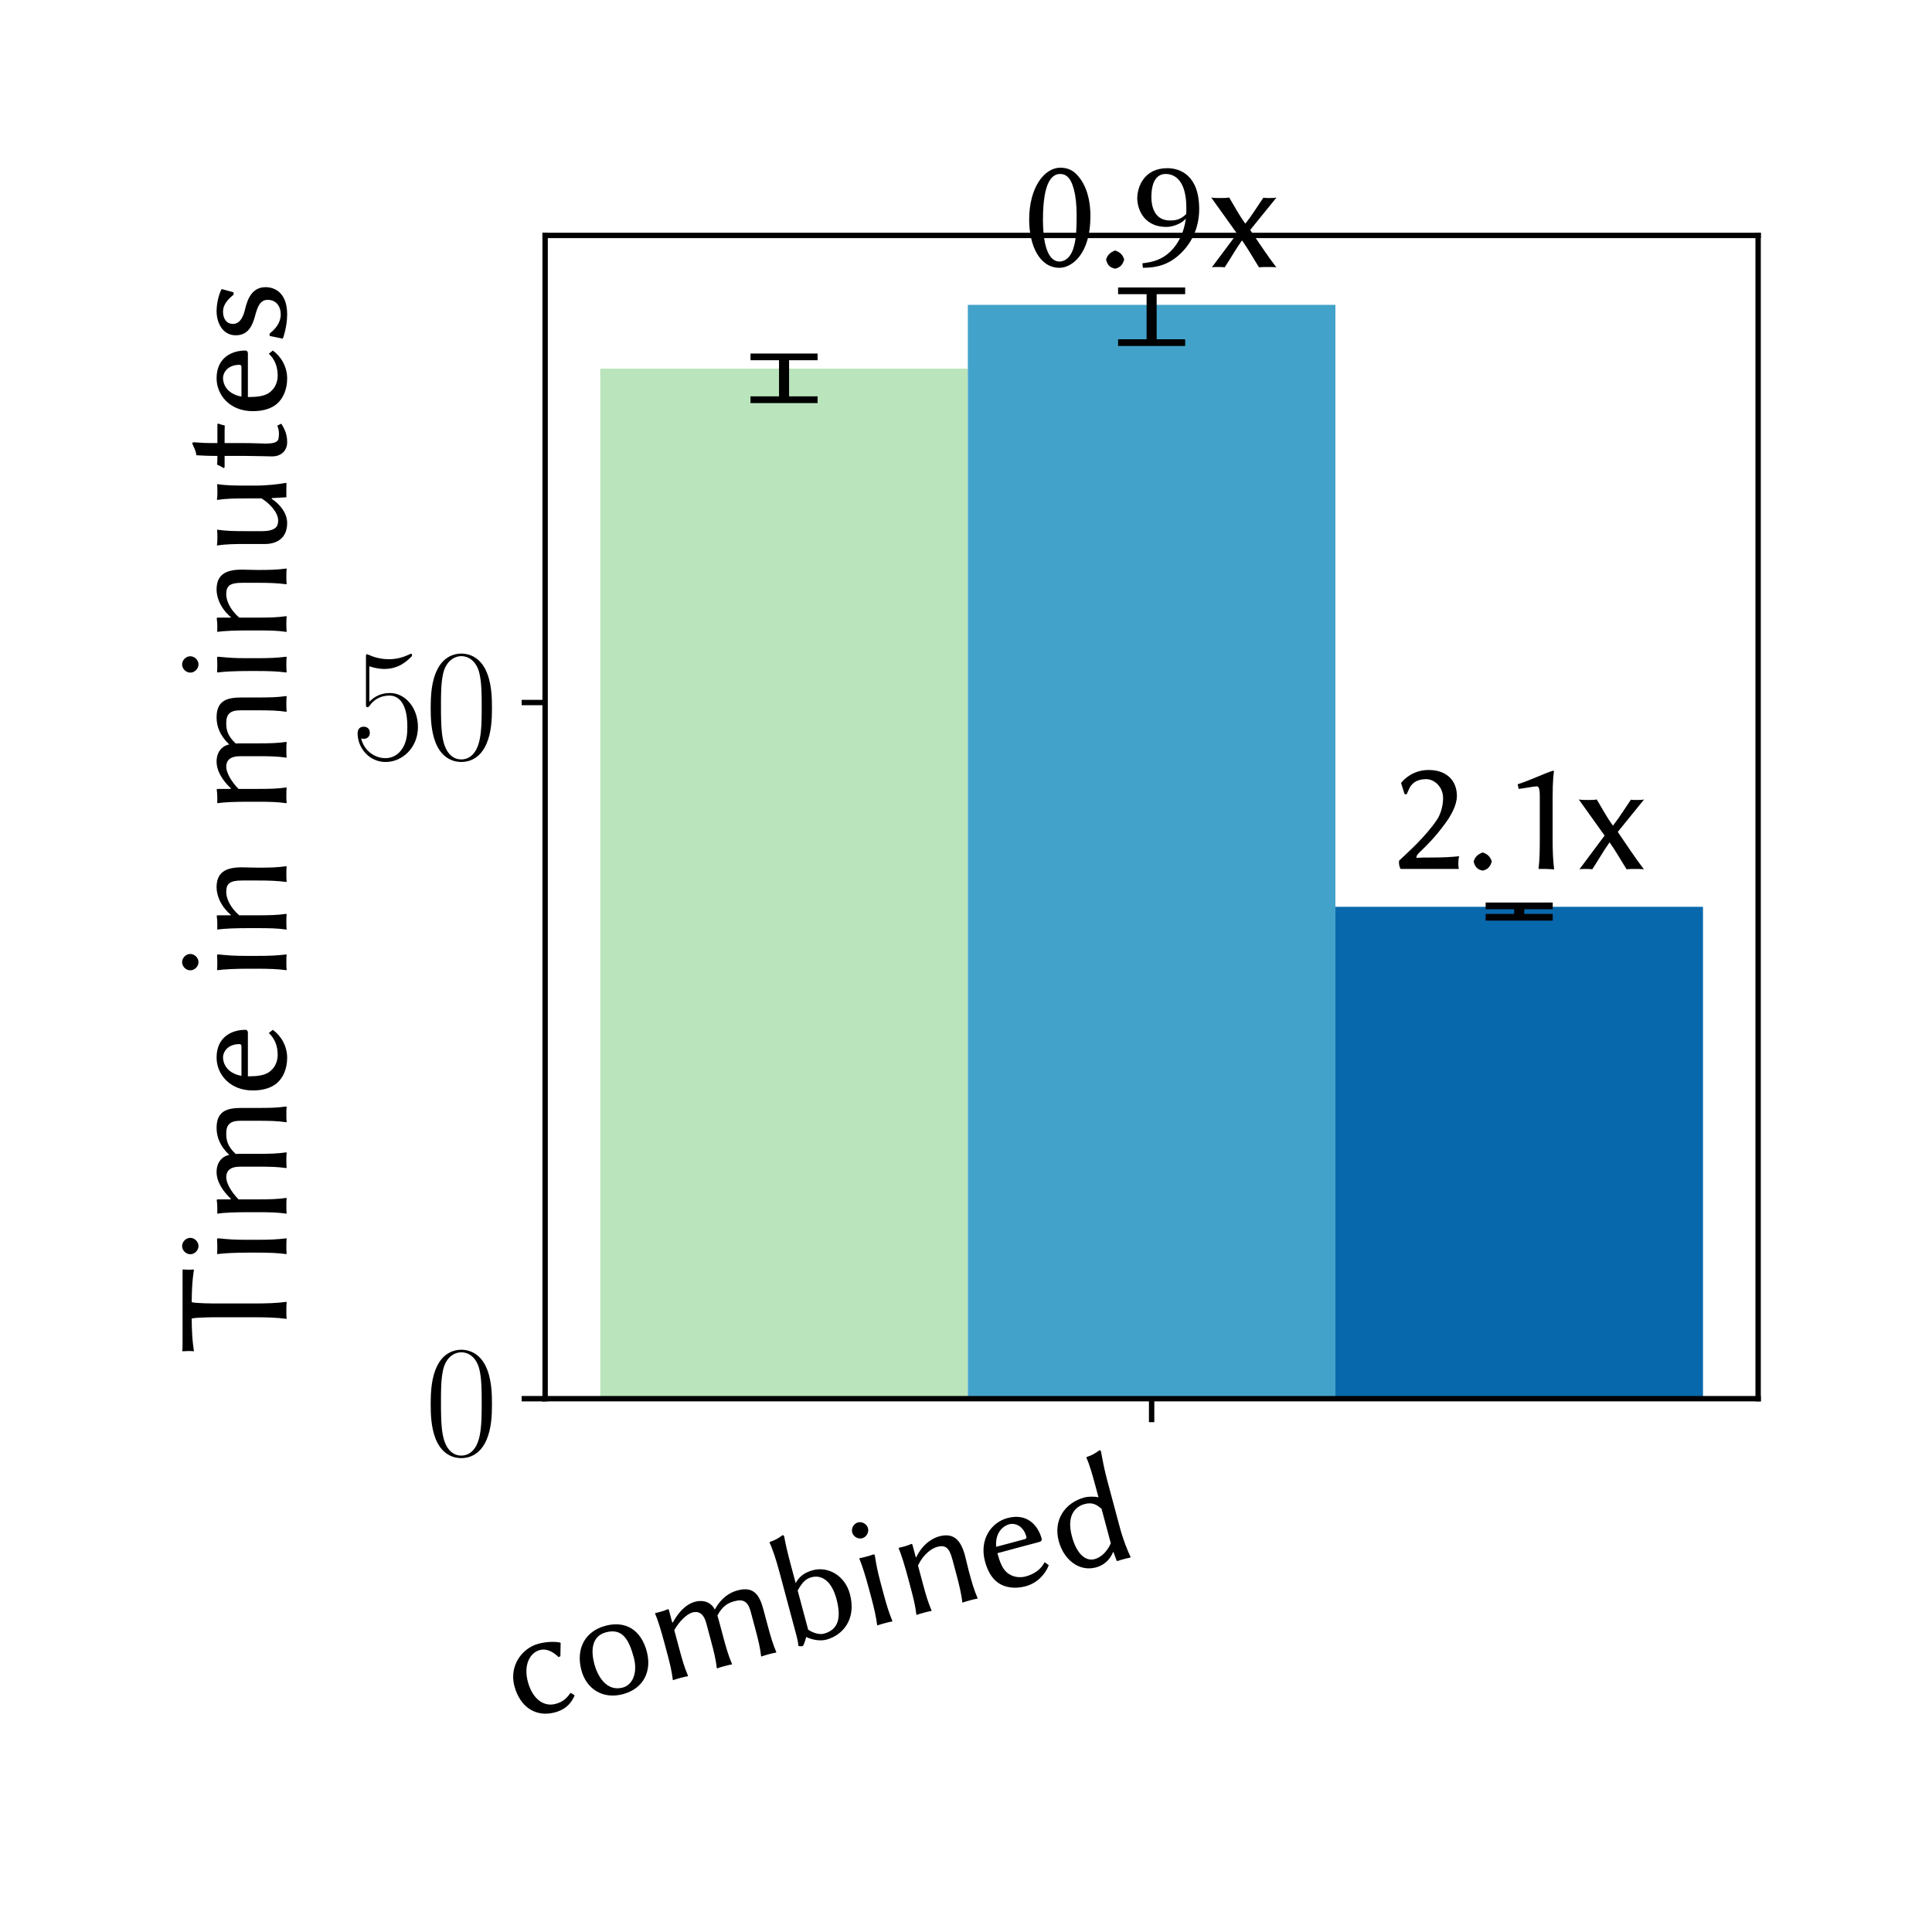
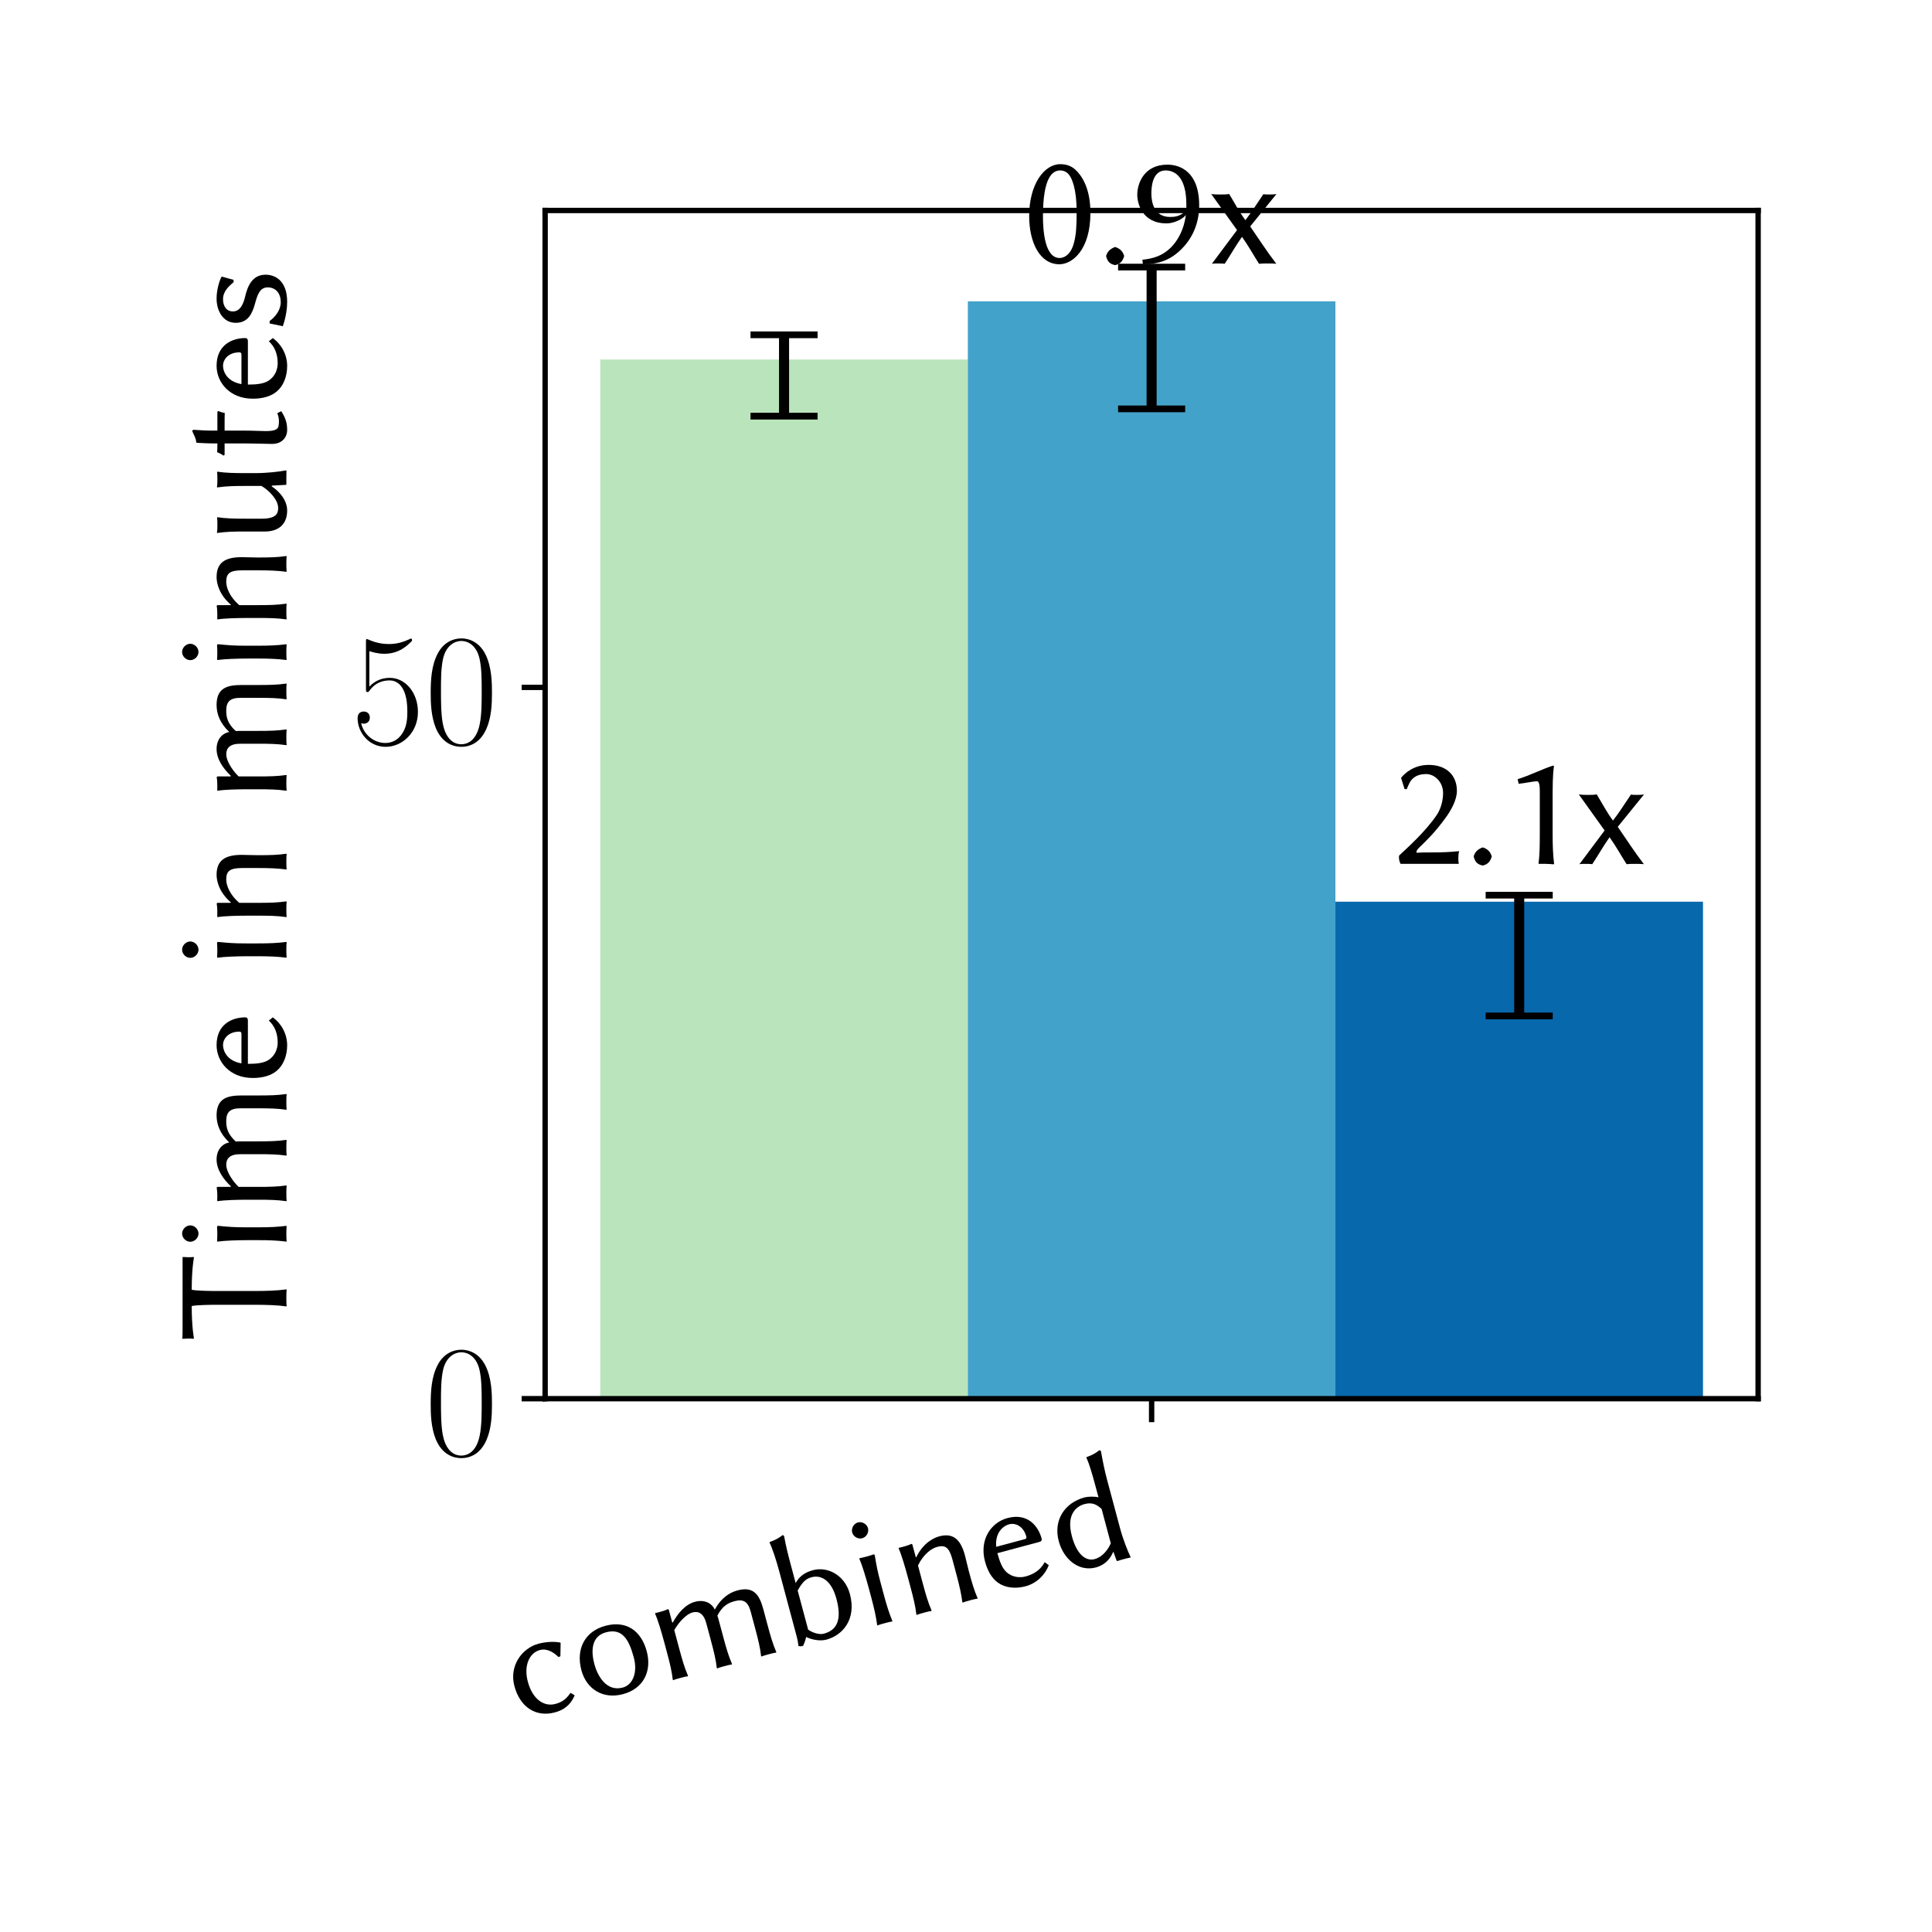
<svg xmlns="http://www.w3.org/2000/svg" xmlns:xlink="http://www.w3.org/1999/xlink" width="288pt" height="288pt" viewBox="0 0 288 288" version="1.1">
  <defs>
    <style type="text/css">*{stroke-linejoin: round; stroke-linecap: butt}</style>
  </defs>
  <g id="figure_1">
    <g id="patch_1">
      <path d="M 0 288  L 288 288  L 288 0  L 0 0  z " style="fill: #ffffff" />
    </g>
    <g id="axes_1">
      <g id="patch_2">
-         <path d="M 81.261 208.5  L 262.08 208.5  L 262.08 35.095  L 81.261 35.095  z " style="fill: #ffffff" />
+         <path d="M 81.261 208.5  L 262.08 208.5  L 262.08 31.376  L 81.261 31.376  z " style="fill: #ffffff" />
      </g>
      <g id="patch_3">
-         <path d="M 89.48 208.5  L 144.274 208.5  L 144.274 54.947  L 89.48 54.947  z " clip-path="url(#p923ca2568c)" style="fill: #bae4bc" />
+         <path d="M 89.48 208.5  L 144.274 208.5  L 144.274 53.592  L 89.48 53.592  z " clip-path="url(#p69c9247032)" style="fill: #bae4bc" />
      </g>
      <g id="patch_4">
-         <path d="M 144.274 208.5  L 199.067 208.5  L 199.067 45.444  L 144.274 45.444  z " clip-path="url(#p923ca2568c)" style="fill: #43a2ca" />
+         <path d="M 144.274 208.5  L 199.067 208.5  L 199.067 44.918  L 144.274 44.918  z " clip-path="url(#p69c9247032)" style="fill: #43a2ca" />
      </g>
      <g id="patch_5">
-         <path d="M 199.067 208.5  L 253.861 208.5  L 253.861 135.177  L 199.067 135.177  z " clip-path="url(#p923ca2568c)" style="fill: #0868ac" />
+         <path d="M 199.067 208.5  L 253.861 208.5  L 253.861 134.417  L 199.067 134.417  z " clip-path="url(#p69c9247032)" style="fill: #0868ac" />
      </g>
      <g id="matplotlib.axis_1">
        <g id="xtick_1">
          <g id="line2d_1">
            <defs>
-               <path id="m733f31607c" d="M 0 0  L 0 3.5  " style="stroke: #000000; stroke-width: 0.8" />
+               <path id="m743b53615e" d="M 0 0  L 0 3.5  " style="stroke: #000000; stroke-width: 0.8" />
            </defs>
            <g>
-               <use xlink:href="#m733f31607c" x="171.671" y="208.5" style="stroke: #000000; stroke-width: 0.8" />
+               <use xlink:href="#m743b53615e" x="171.671" y="208.5" style="stroke: #000000; stroke-width: 0.8" />
            </g>
          </g>
          <g id="text_1">
            <g transform="translate(77.15805 256.6294) rotate(-15) scale(0.24 -0.24)">
              <defs>
                <path id="LinBiolinumT-63" d="M 1600 2527  C 1850 2527 2074 2352 2240 2066  L 2323 2073  L 2470 2585  L 2458 2604  C 2259 2707 1926 2784 1606 2784  C 941 2784 243 2250 243 1398  C 243 526 749 -32 1530 -32  C 1914 -32 2214 95 2470 420  L 2349 551  L 2323 551  C 2080 339 1875 289 1638 289  C 1171 289 806 700 806 1429  C 806 2116 1178 2527 1600 2527  z " transform="scale(0.015625)" />
                <path id="LinBiolinumT-6f" d="M 243 1316  C 243 563 749 -32 1600 -32  C 2445 -32 2957 551 2957 1373  C 2957 2226 2490 2784 1626 2784  C 787 2784 243 2207 243 1316  z M 1581 2527  C 2259 2527 2394 2015 2394 1260  C 2394 668 2086 224 1658 224  C 979 224 806 942 806 1423  C 806 1966 979 2527 1581 2527  z " transform="scale(0.015625)" />
                <path id="LinBiolinumT-6d" d="M 1037 2231  L 1037 2717  C 1037 2765 1030 2778 998 2778  C 858 2752 627 2752 480 2759  L 467 2739  C 512 2466 525 1981 525 1503  L 525 1152  C 525 675 518 350 467 6  L 480 -13  C 557 0 704 0 781 0  C 858 0 1005 0 1082 -13  L 1094 6  C 1043 366 1037 662 1037 1142  L 1037 1907  C 1338 2209 1696 2399 1920 2399  C 2163 2399 2342 2260 2342 1837  L 2342 1142  C 2342 668 2336 347 2285 6  L 2298 -13  C 2374 0 2522 0 2598 0  C 2675 0 2822 0 2899 -13  L 2912 6  C 2861 366 2854 662 2854 1142  L 2854 1780  C 2854 1868 2854 1944 2848 2020  C 3155 2355 3411 2399 3661 2399  C 4006 2399 4173 2260 4173 1837  L 4173 1142  C 4173 668 4166 347 4115 6  L 4128 -13  C 4205 0 4352 0 4429 0  C 4506 0 4653 0 4730 -13  L 4742 6  C 4691 367 4685 664 4685 1144  L 4685 1778  C 4685 2341 4582 2784 3891 2784  C 3546 2784 3174 2662 2810 2279  C 2752 2586 2490 2784 2131 2784  C 1734 2784 1357 2529 1056 2210  L 1037 2231  z " transform="scale(0.015625)" />
                <path id="LinBiolinumT-62" d="M 1037 542  L 1037 2159  C 1286 2408 1446 2527 1709 2527  C 2099 2527 2445 2215 2445 1435  C 2445 661 2208 224 1600 224  C 1402 224 1165 386 1037 542  z M 1037 3176  C 1037 3650 1043 3989 1075 4381  C 1075 4425 1056 4445 1018 4445  C 858 4381 723 4336 461 4316  L 448 4297  C 499 4025 525 3558 525 3077  L 525 493  C 525 247 518 158 493 19  C 531 -19 608 -32 672 -32  C 742 45 819 153 883 280  C 1069 121 1363 -32 1638 -32  C 2291 -32 3014 420 3014 1486  C 3014 2250 2458 2784 1837 2784  C 1530 2784 1254 2701 1037 2465  L 1037 3176  z " transform="scale(0.015625)" />
                <path id="LinBiolinumT-69" d="M 512 3833  C 512 3660 666 3506 838 3506  C 1011 3506 1165 3660 1165 3833  C 1165 4006 1011 4160 838 4160  C 666 4160 512 4006 512 3833  z M 576 1506  L 576 1155  C 576 676 563 351 518 6  L 531 -13  C 608 0 755 0 832 0  C 909 0 1056 0 1133 -13  L 1146 6  C 1101 370 1088 670 1088 1155  L 1088 1609  C 1088 2088 1107 2318 1146 2707  C 1146 2759 1139 2765 1088 2765  C 941 2752 666 2752 531 2765  L 518 2745  C 557 2471 576 1985 576 1506  z " transform="scale(0.015625)" />
                <path id="LinBiolinumT-6e" d="M 2944 1144  C 2944 1348 2957 1581 2957 1784  C 2957 2442 2739 2784 2163 2784  C 1920 2784 1466 2688 1056 2210  L 1043 2231  L 1043 2717  C 1043 2765 1037 2778 1005 2778  C 864 2752 634 2752 486 2759  L 474 2739  C 518 2466 531 1981 531 1503  L 531 1152  C 531 675 525 350 474 6  L 486 -13  C 563 0 710 0 787 0  C 864 0 1011 0 1088 -13  L 1101 6  C 1050 366 1043 662 1043 1142  L 1043 1881  C 1370 2260 1741 2399 1971 2399  C 2298 2399 2432 2273 2432 1761  L 2432 1142  C 2432 668 2419 347 2374 6  L 2387 -13  C 2464 0 2611 0 2688 0  C 2765 0 2912 0 2989 -13  L 3002 6  C 2950 367 2944 664 2944 1144  z " transform="scale(0.015625)" />
                <path id="LinBiolinumT-65" d="M 800 1792  C 909 2399 1331 2527 1530 2527  C 1786 2527 2067 2311 2067 1874  C 2067 1821 2042 1792 1978 1792  L 800 1792  z M 2509 700  C 2285 456 1984 346 1632 346  C 1414 346 1114 431 934 715  C 819 895 781 1160 781 1535  L 2522 1535  C 2592 1535 2637 1572 2637 1638  C 2637 2147 2374 2784 1530 2784  C 870 2784 218 2263 218 1341  C 218 984 294 633 506 382  C 723 124 1094 -32 1523 -32  C 1984 -32 2394 205 2637 540  L 2509 700  z " transform="scale(0.015625)" />
                <path id="LinBiolinumT-64" d="M 2310 744  C 2080 457 1786 301 1523 301  C 1178 301 883 638 883 1417  C 883 2352 1395 2527 1702 2527  C 2003 2527 2157 2402 2310 2165  L 2310 744  z M 2310 384  L 2323 384  L 2355 12  C 2355 -1 2374 -7 2413 -7  C 2496 0 2541 0 2637 0  C 2714 0 2835 0 2918 -7  L 2931 12  C 2880 285 2822 754 2822 1230  L 2822 3187  C 2822 3656 2848 3986 2880 4381  C 2880 4425 2861 4445 2822 4445  C 2662 4381 2528 4336 2266 4316  L 2253 4297  C 2304 4021 2310 3547 2310 3060  L 2310 2643  C 2163 2726 1901 2784 1773 2784  C 941 2784 326 2219 326 1366  C 326 595 794 -32 1485 -32  C 1792 -32 2080 89 2310 384  z " transform="scale(0.015625)" />
              </defs>
              <use xlink:href="#LinBiolinumT-63" transform="scale(0.996264)" />
              <use xlink:href="#LinBiolinumT-6f" transform="translate(42.73971 0) scale(0.996264)" />
              <use xlink:href="#LinBiolinumT-6d" transform="translate(92.5529 0) scale(0.996264)" />
              <use xlink:href="#LinBiolinumT-62" transform="translate(172.9514 0) scale(0.996264)" />
              <use xlink:href="#LinBiolinumT-69" transform="translate(223.1631 0) scale(0.996264)" />
              <use xlink:href="#LinBiolinumT-6e" transform="translate(249.066 0) scale(0.996264)" />
              <use xlink:href="#LinBiolinumT-65" transform="translate(302.7646 0) scale(0.996264)" />
              <use xlink:href="#LinBiolinumT-64" transform="translate(348.5927 0) scale(0.996264)" />
            </g>
          </g>
        </g>
      </g>
      <g id="matplotlib.axis_2">
        <g id="ytick_1">
          <g id="line2d_2">
            <defs>
-               <path id="m0918a81e86" d="M 0 0  L -3.5 0  " style="stroke: #000000; stroke-width: 0.8" />
+               <path id="m965f832878" d="M 0 0  L -3.5 0  " style="stroke: #000000; stroke-width: 0.8" />
            </defs>
            <g>
-               <use xlink:href="#m0918a81e86" x="81.261" y="208.5" style="stroke: #000000; stroke-width: 0.8" />
+               <use xlink:href="#m965f832878" x="81.261" y="208.5" style="stroke: #000000; stroke-width: 0.8" />
            </g>
          </g>
          <g id="text_2">
            <g transform="translate(63.29568 216.8839) scale(0.24 -0.24)">
              <defs>
                <path id="CMR17-30" d="M 2688 2025  C 2688 2416 2682 3080 2413 3591  C 2176 4039 1798 4198 1466 4198  C 1158 4198 768 4058 525 3597  C 269 3118 243 2524 243 2025  C 243 1661 250 1106 448 619  C 723 -39 1216 -128 1466 -128  C 1760 -128 2208 -7 2470 600  C 2662 1042 2688 1559 2688 2025  z M 1466 -26  C 1056 -26 813 325 723 812  C 653 1188 653 1738 653 2096  C 653 2588 653 2997 736 3387  C 858 3929 1216 4096 1466 4096  C 1728 4096 2067 3923 2189 3400  C 2272 3036 2278 2607 2278 2096  C 2278 1680 2278 1169 2202 792  C 2067 95 1690 -26 1466 -26  z " transform="scale(0.015625)" />
              </defs>
              <use xlink:href="#CMR17-30" transform="scale(0.996264)" />
            </g>
          </g>
        </g>
        <g id="ytick_2">
          <g id="line2d_3">
            <g>
-               <use xlink:href="#m0918a81e86" x="81.261" y="104.726" style="stroke: #000000; stroke-width: 0.8" />
+               <use xlink:href="#m965f832878" x="81.261" y="102.465" style="stroke: #000000; stroke-width: 0.8" />
            </g>
          </g>
          <g id="text_3">
-             <g transform="translate(52.32997 113.1098) scale(0.24 -0.24)">
+             <g transform="translate(52.32997 110.849) scale(0.24 -0.24)">
              <defs>
                <path id="CMR17-35" d="M 730 3692  C 794 3666 1056 3584 1325 3584  C 1920 3584 2246 3911 2432 4100  C 2432 4157 2432 4192 2394 4192  C 2387 4192 2374 4192 2323 4163  C 2099 4058 1837 3973 1517 3973  C 1325 3973 1037 3999 723 4139  C 653 4171 640 4171 634 4171  C 602 4171 595 4164 595 4037  L 595 2203  C 595 2089 595 2057 659 2057  C 691 2057 704 2070 736 2114  C 941 2401 1222 2522 1542 2522  C 1766 2522 2246 2382 2246 1289  C 2246 1085 2246 715 2054 421  C 1894 159 1645 25 1370 25  C 947 25 518 320 403 814  C 429 807 480 795 506 795  C 589 795 749 840 749 1038  C 749 1210 627 1280 506 1280  C 358 1280 262 1190 262 1011  C 262 454 704 -128 1382 -128  C 2042 -128 2669 440 2669 1264  C 2669 2030 2170 2624 1549 2624  C 1222 2624 947 2503 730 2274  L 730 3692  z " transform="scale(0.015625)" />
              </defs>
              <use xlink:href="#CMR17-35" transform="scale(0.996264)" />
              <use xlink:href="#CMR17-30" transform="translate(45.69048 0) scale(0.996264)" />
            </g>
          </g>
        </g>
        <g id="text_4">
-           <g transform="translate(42.68713 201.7897) rotate(-90) scale(0.24 -0.24)">
+           <g transform="translate(42.68713 199.9303) rotate(-90) scale(0.24 -0.24)">
            <defs>
              <path id="LinBiolinumT-54" d="M 1453 2854  L 1453 1286  C 1453 806 1440 351 1389 6  L 1402 -13  C 1478 0 1651 0 1728 0  C 1805 0 1978 0 2054 -13  L 2067 6  C 2016 371 2003 806 2003 1286  L 2003 2854  C 2003 2963 2010 3622 2054 3776  C 2912 3776 3347 3686 3347 3686  L 3360 3712  C 3347 3809 3347 3958 3360 4141  L 3347 4141  C 3245 4141 3098 4141 2963 4141  L 493 4141  C 358 4141 211 4141 109 4154  L 96 4135  C 109 3955 109 3808 96 3712  L 109 3686  C 109 3686 544 3776 1402 3776  C 1446 3622 1453 2963 1453 2854  z " transform="scale(0.015625)" />
              <path id="LinBiolinumT-75" d="M 2336 590  L 2362 571  L 2394 0  C 2394 0 2400 0 2419 0  C 2502 0 2579 0 2675 0  C 2752 0 2874 0 2957 -4  L 2970 15  C 2918 290 2861 761 2861 1240  L 2861 1604  C 2861 2082 2867 2415 2918 2752  L 2906 2765  C 2829 2752 2682 2752 2605 2752  C 2528 2752 2381 2752 2304 2772  L 2291 2752  C 2342 2392 2349 2094 2349 1613  L 2349 992  C 2157 669 1786 327 1472 327  C 1254 327 1043 397 1043 986  L 1043 1613  C 1043 2088 1050 2417 1101 2752  L 1088 2765  C 1011 2752 864 2752 787 2752  C 710 2752 563 2752 486 2772  L 474 2752  C 525 2391 531 2092 531 1611  L 531 849  C 531 412 736 -32 1370 -32  C 1766 -32 2125 263 2336 590  z " transform="scale(0.015625)" />
              <path id="LinBiolinumT-74" d="M 608 2752  C 480 2752 339 2752 262 2765  C 218 2663 186 2599 122 2502  L 154 2464  C 262 2464 461 2464 608 2464  L 608 1599  C 608 1219 589 764 589 575  C 589 164 858 -32 1152 -32  C 1421 -32 1626 31 1894 203  L 1818 361  C 1619 285 1472 285 1312 310  C 1158 335 1101 487 1101 828  C 1101 1018 1120 1289 1120 1668  L 1120 2464  L 1363 2464  C 1517 2464 1741 2464 1824 2458  C 1843 2561 1862 2624 1901 2720  L 1869 2752  C 1754 2752 1568 2752 1421 2752  L 1120 2752  C 1120 3233 1126 3317 1152 3689  C 1152 3734 1133 3753 1094 3753  C 934 3689 858 3618 646 3593  L 634 3573  C 621 3349 608 3124 608 2752  z " transform="scale(0.015625)" />
              <path id="LinBiolinumT-73" d="M 320 668  L 211 141  C 576 13 934 -32 1178 -32  C 2061 -32 2266 481 2266 826  C 2266 1338 1850 1539 1395 1645  C 1152 1701 800 1820 800 2133  C 800 2389 1011 2527 1286 2527  C 1619 2527 1824 2271 1971 2103  L 2061 2109  L 2189 2572  L 2176 2591  C 1990 2687 1638 2784 1312 2784  C 838 2784 346 2539 346 2020  C 346 1520 730 1357 1114 1250  C 1485 1151 1760 1050 1760 744  C 1760 412 1510 224 1171 224  C 864 224 595 428 416 668  L 320 668  z " transform="scale(0.015625)" />
            </defs>
            <use xlink:href="#LinBiolinumT-54" transform="scale(0.996264)" />
            <use xlink:href="#LinBiolinumT-69" transform="translate(53.79824 0) scale(0.996264)" />
            <use xlink:href="#LinBiolinumT-6d" transform="translate(79.70112 0) scale(0.996264)" />
            <use xlink:href="#LinBiolinumT-65" transform="translate(160.0996 0) scale(0.996264)" />
            <use xlink:href="#LinBiolinumT-69" transform="translate(230.137 0) scale(0.996264)" />
            <use xlink:href="#LinBiolinumT-6e" transform="translate(256.0399 0) scale(0.996264)" />
            <use xlink:href="#LinBiolinumT-6d" transform="translate(334.6451 0) scale(0.996264)" />
            <use xlink:href="#LinBiolinumT-69" transform="translate(415.0436 0) scale(0.996264)" />
            <use xlink:href="#LinBiolinumT-6e" transform="translate(440.9465 0) scale(0.996264)" />
            <use xlink:href="#LinBiolinumT-75" transform="translate(494.645 0) scale(0.996264)" />
            <use xlink:href="#LinBiolinumT-74" transform="translate(548.1444 0) scale(0.996264)" />
            <use xlink:href="#LinBiolinumT-65" transform="translate(582.0174 0) scale(0.996264)" />
            <use xlink:href="#LinBiolinumT-73" transform="translate(627.1481 0) scale(0.996264)" />
          </g>
        </g>
      </g>
      <g id="LineCollection_1">
-         <path d="M 116.877 59.585  L 116.877 53.199  " clip-path="url(#p923ca2568c)" style="fill: none; stroke: #000000; stroke-width: 1.5" />
+         <path d="M 116.877 62.035  L 116.877 49.909  " clip-path="url(#p69c9247032)" style="fill: none; stroke: #000000; stroke-width: 1.5" />
      </g>
      <g id="line2d_4">
        <defs>
-           <path id="m9012b3a0f7" d="M 5 0  L -5 -0  " style="stroke: #000000" />
+           <path id="m053be13d20" d="M 5 0  L -5 -0  " style="stroke: #000000" />
        </defs>
-         <g clip-path="url(#p923ca2568c)">
-           <use xlink:href="#m9012b3a0f7" x="116.877" y="59.585" style="stroke: #000000" />
+         <g clip-path="url(#p69c9247032)">
+           <use xlink:href="#m053be13d20" x="116.877" y="62.035" style="stroke: #000000" />
        </g>
      </g>
      <g id="line2d_5">
-         <g clip-path="url(#p923ca2568c)">
-           <use xlink:href="#m9012b3a0f7" x="116.877" y="53.199" style="stroke: #000000" />
+         <g clip-path="url(#p69c9247032)">
+           <use xlink:href="#m053be13d20" x="116.877" y="49.909" style="stroke: #000000" />
        </g>
      </g>
      <g id="LineCollection_2">
-         <path d="M 171.671 51.071  L 171.671 43.352  " clip-path="url(#p923ca2568c)" style="fill: none; stroke: #000000; stroke-width: 1.5" />
+         <path d="M 171.671 60.946  L 171.671 39.811  " clip-path="url(#p69c9247032)" style="fill: none; stroke: #000000; stroke-width: 1.5" />
      </g>
      <g id="line2d_6">
-         <g clip-path="url(#p923ca2568c)">
-           <use xlink:href="#m9012b3a0f7" x="171.671" y="51.071" style="stroke: #000000" />
+         <g clip-path="url(#p69c9247032)">
+           <use xlink:href="#m053be13d20" x="171.671" y="60.946" style="stroke: #000000" />
        </g>
      </g>
      <g id="line2d_7">
-         <g clip-path="url(#p923ca2568c)">
-           <use xlink:href="#m9012b3a0f7" x="171.671" y="43.352" style="stroke: #000000" />
+         <g clip-path="url(#p69c9247032)">
+           <use xlink:href="#m053be13d20" x="171.671" y="39.811" style="stroke: #000000" />
        </g>
      </g>
      <g id="LineCollection_3">
-         <path d="M 226.464 136.735  L 226.464 135.035  " clip-path="url(#p923ca2568c)" style="fill: none; stroke: #000000; stroke-width: 1.5" />
+         <path d="M 226.464 151.444  L 226.464 133.438  " clip-path="url(#p69c9247032)" style="fill: none; stroke: #000000; stroke-width: 1.5" />
      </g>
      <g id="line2d_8">
-         <g clip-path="url(#p923ca2568c)">
-           <use xlink:href="#m9012b3a0f7" x="226.464" y="136.735" style="stroke: #000000" />
+         <g clip-path="url(#p69c9247032)">
+           <use xlink:href="#m053be13d20" x="226.464" y="151.444" style="stroke: #000000" />
        </g>
      </g>
      <g id="line2d_9">
-         <g clip-path="url(#p923ca2568c)">
-           <use xlink:href="#m9012b3a0f7" x="226.464" y="135.035" style="stroke: #000000" />
+         <g clip-path="url(#p69c9247032)">
+           <use xlink:href="#m053be13d20" x="226.464" y="133.438" style="stroke: #000000" />
        </g>
      </g>
      <g id="patch_6">
-         <path d="M 81.261 208.5  L 81.261 35.095  " style="fill: none; stroke: #000000; stroke-width: 0.8; stroke-linejoin: miter; stroke-linecap: square" />
+         <path d="M 81.261 208.5  L 81.261 31.376  " style="fill: none; stroke: #000000; stroke-width: 0.8; stroke-linejoin: miter; stroke-linecap: square" />
      </g>
      <g id="patch_7">
-         <path d="M 262.08 208.5  L 262.08 35.095  " style="fill: none; stroke: #000000; stroke-width: 0.8; stroke-linejoin: miter; stroke-linecap: square" />
+         <path d="M 262.08 208.5  L 262.08 31.376  " style="fill: none; stroke: #000000; stroke-width: 0.8; stroke-linejoin: miter; stroke-linecap: square" />
      </g>
      <g id="patch_8">
        <path d="M 81.261 208.5  L 262.08 208.5  " style="fill: none; stroke: #000000; stroke-width: 0.8; stroke-linejoin: miter; stroke-linecap: square" />
      </g>
      <g id="patch_9">
-         <path d="M 81.261 35.095  L 262.08 35.095  " style="fill: none; stroke: #000000; stroke-width: 0.8; stroke-linejoin: miter; stroke-linecap: square" />
+         <path d="M 81.261 31.376  L 262.08 31.376  " style="fill: none; stroke: #000000; stroke-width: 0.8; stroke-linejoin: miter; stroke-linecap: square" />
      </g>
      <g id="text_5">
-         <g transform="translate(152.4827 39.80127) scale(0.24 -0.24)">
+         <g transform="translate(152.4827 39.27469) scale(0.24 -0.24)">
          <defs>
            <path id="LinBiolinumT-30" d="M 1491 3712  C 1600 3712 1702 3674 1773 3609  C 1971 3442 2144 2939 2144 2075  C 2144 1482 2125 1147 2035 817  C 1894 282 1581 218 1466 218  C 870 218 800 1321 800 1882  C 800 3474 1197 3712 1491 3712  z M 1459 -32  C 1952 -32 2694 515 2694 2023  C 2694 3028 2330 3524 2099 3737  C 1926 3898 1722 3962 1491 3962  C 851 3962 250 3163 250 1895  C 250 851 666 -32 1459 -32  z " transform="scale(0.015625)" />
            <path id="LinBiolinumT-2e" d="M 346 282  C 403 71 493 -19 691 -64  L 717 -64  C 896 -19 998 77 1062 282  L 1062 308  C 1005 487 902 590 717 654  L 691 654  C 499 577 403 481 346 308  L 346 282  z " transform="scale(0.015625)" />
            <path id="LinBiolinumT-39" d="M 2131 2112  C 1882 1856 1626 1856 1485 1856  C 838 1856 742 2468 742 2781  C 742 3482 1005 3712 1312 3712  C 1651 3712 2138 3488 2138 2349  C 2138 2285 2138 2176 2131 2112  z M 384 149  L 403 -32  C 1062 -32 1530 150 1965 596  C 2432 1068 2650 1684 2650 2312  C 2650 3671 1875 3943 1382 3943  C 448 3943 179 3196 179 2736  C 179 2429 352 1599 1350 1599  C 1606 1599 1965 1740 2118 1933  C 2048 1385 1818 928 1510 626  C 1184 309 826 194 384 149  z " transform="scale(0.015625)" />
            <path id="LinBiolinumT-78" d="M 1184 1332  L 179 -13  C 243 0 346 0 410 0  C 474 0 627 0 691 -13  C 934 351 1126 704 1382 1062  C 1638 704 1830 351 2061 -13  C 2157 0 2285 0 2387 0  C 2483 0 2656 0 2752 -13  C 2368 486 2054 979 1709 1478  L 2758 2772  C 2675 2752 2534 2752 2470 2752  C 2400 2752 2298 2752 2234 2765  C 1990 2409 1786 2072 1517 1728  C 1261 2074 1088 2414 870 2772  C 762 2752 634 2752 525 2752  C 422 2752 256 2752 154 2772  L 1184 1332  z " transform="scale(0.015625)" />
          </defs>
          <use xlink:href="#LinBiolinumT-30" transform="scale(0.996264)" />
          <use xlink:href="#LinBiolinumT-2e" transform="translate(46.32629 0) scale(0.996264)" />
          <use xlink:href="#LinBiolinumT-39" transform="translate(68.24411 0) scale(0.996264)" />
          <use xlink:href="#LinBiolinumT-78" transform="translate(114.5704 0) scale(0.996264)" />
        </g>
      </g>
      <g id="text_6">
-         <g transform="translate(207.2762 129.5337) scale(0.24 -0.24)">
+         <g transform="translate(207.2762 128.7744) scale(0.24 -0.24)">
          <defs>
            <path id="LinBiolinumT-32" d="M 1421 3584  C 1754 3584 2099 3276 2099 2826  C 2099 2557 2022 2216 1856 1966  C 1395 1278 666 636 346 333  C 339 308 339 282 339 250  C 339 154 371 58 403 0  C 877 0 1146 0 1613 0  C 2074 0 2266 0 2726 0  C 2714 63 2707 139 2707 210  C 2707 310 2714 412 2739 507  C 2374 475 2182 456 1568 456  C 1344 456 1216 456 1043 443  C 1037 456 1037 462 1037 475  C 1037 533 1101 604 1146 649  C 1459 952 1760 1240 2182 1813  C 2419 2135 2650 2547 2650 2914  C 2650 3525 2240 3949 1523 3949  C 941 3949 570 3622 422 3430  L 563 2985  L 646 2979  C 736 3172 768 3307 928 3436  C 1056 3539 1242 3584 1421 3584  z " transform="scale(0.015625)" />
            <path id="LinBiolinumT-31" d="M 2086 1214  L 2086 2845  C 2086 3539 2125 3796 2138 3886  C 2138 3918 2118 3918 2093 3918  C 1677 3784 1190 3534 691 3380  L 730 3194  C 1018 3226 1331 3296 1459 3296  C 1574 3296 1574 3040 1574 2808  L 1574 1214  C 1574 713 1568 367 1523 0  L 1530 0  C 1530 0 1709 0 1824 0  C 1952 0 2131 -19 2131 -19  L 2144 0  C 2099 386 2086 707 2086 1214  z " transform="scale(0.015625)" />
          </defs>
          <use xlink:href="#LinBiolinumT-32" transform="scale(0.996264)" />
          <use xlink:href="#LinBiolinumT-2e" transform="translate(46.32629 0) scale(0.996264)" />
          <use xlink:href="#LinBiolinumT-31" transform="translate(68.24411 0) scale(0.996264)" />
          <use xlink:href="#LinBiolinumT-78" transform="translate(114.5704 0) scale(0.996264)" />
        </g>
      </g>
    </g>
  </g>
  <defs>
-     <clipPath id="p923ca2568c">
-       <rect x="81.261" y="35.095" width="180.819" height="173.405" />
+     <clipPath id="p69c9247032">
+       <rect x="81.261" y="31.376" width="180.819" height="177.124" />
    </clipPath>
  </defs>
</svg>
